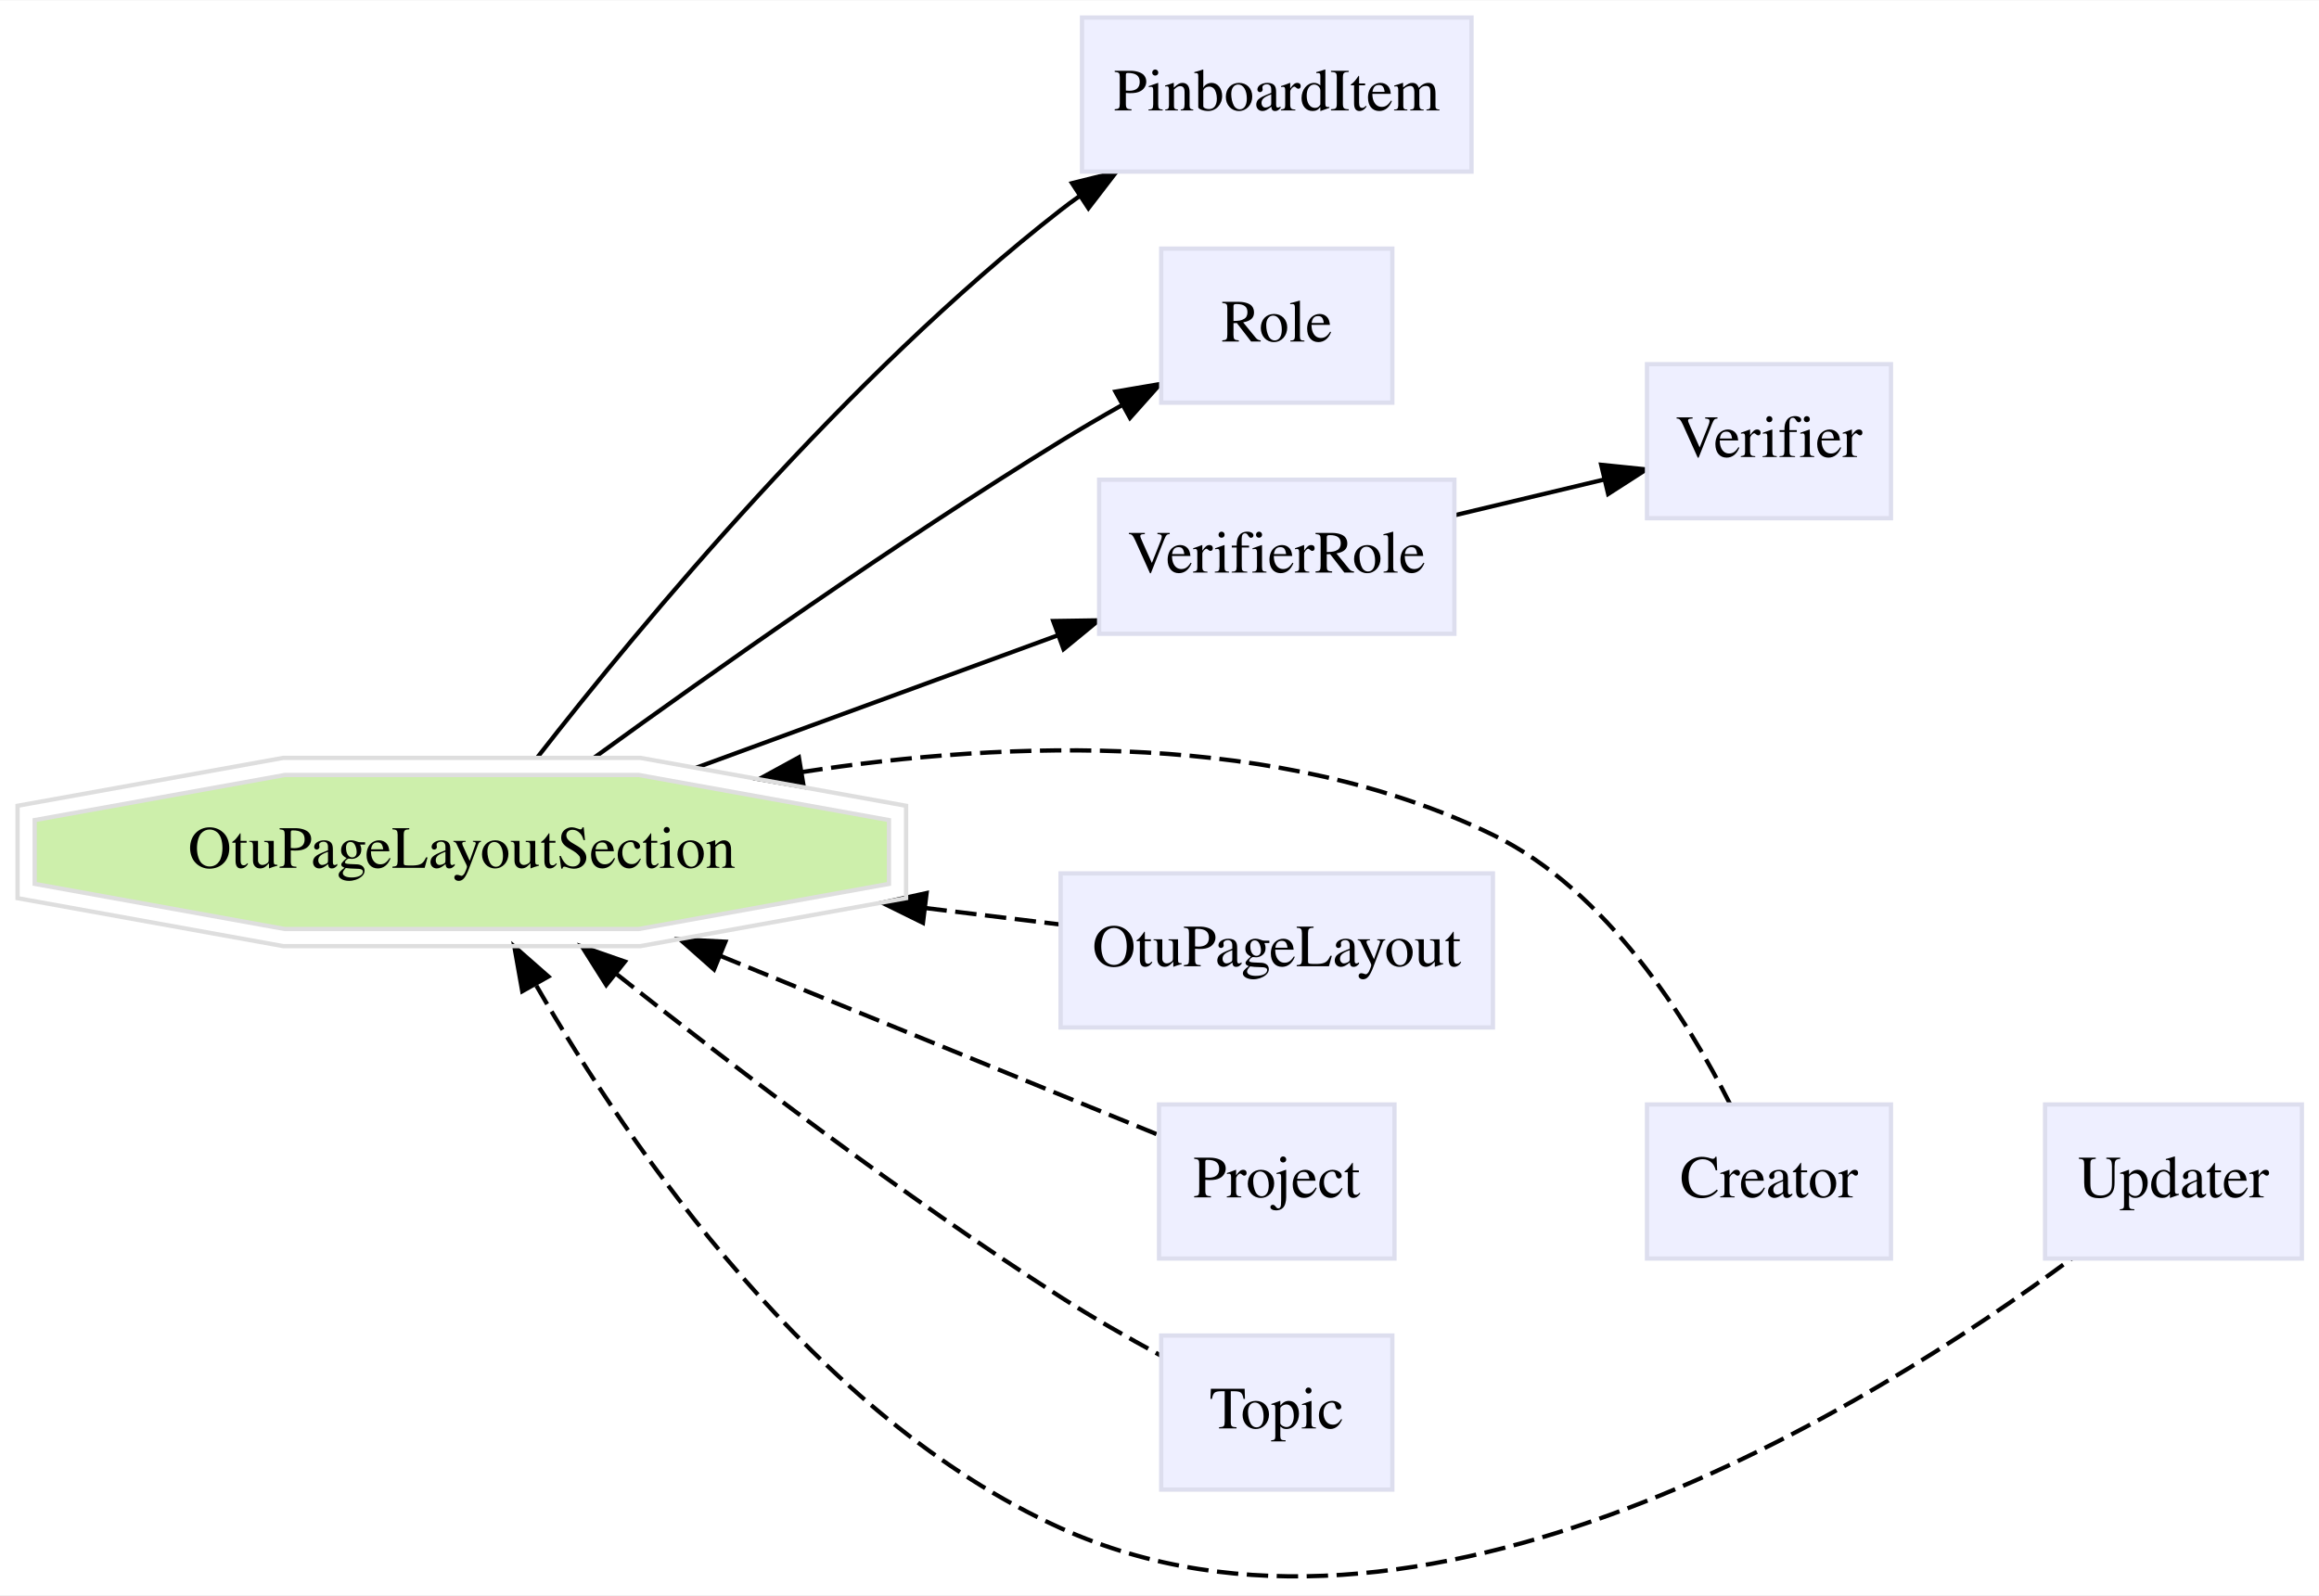
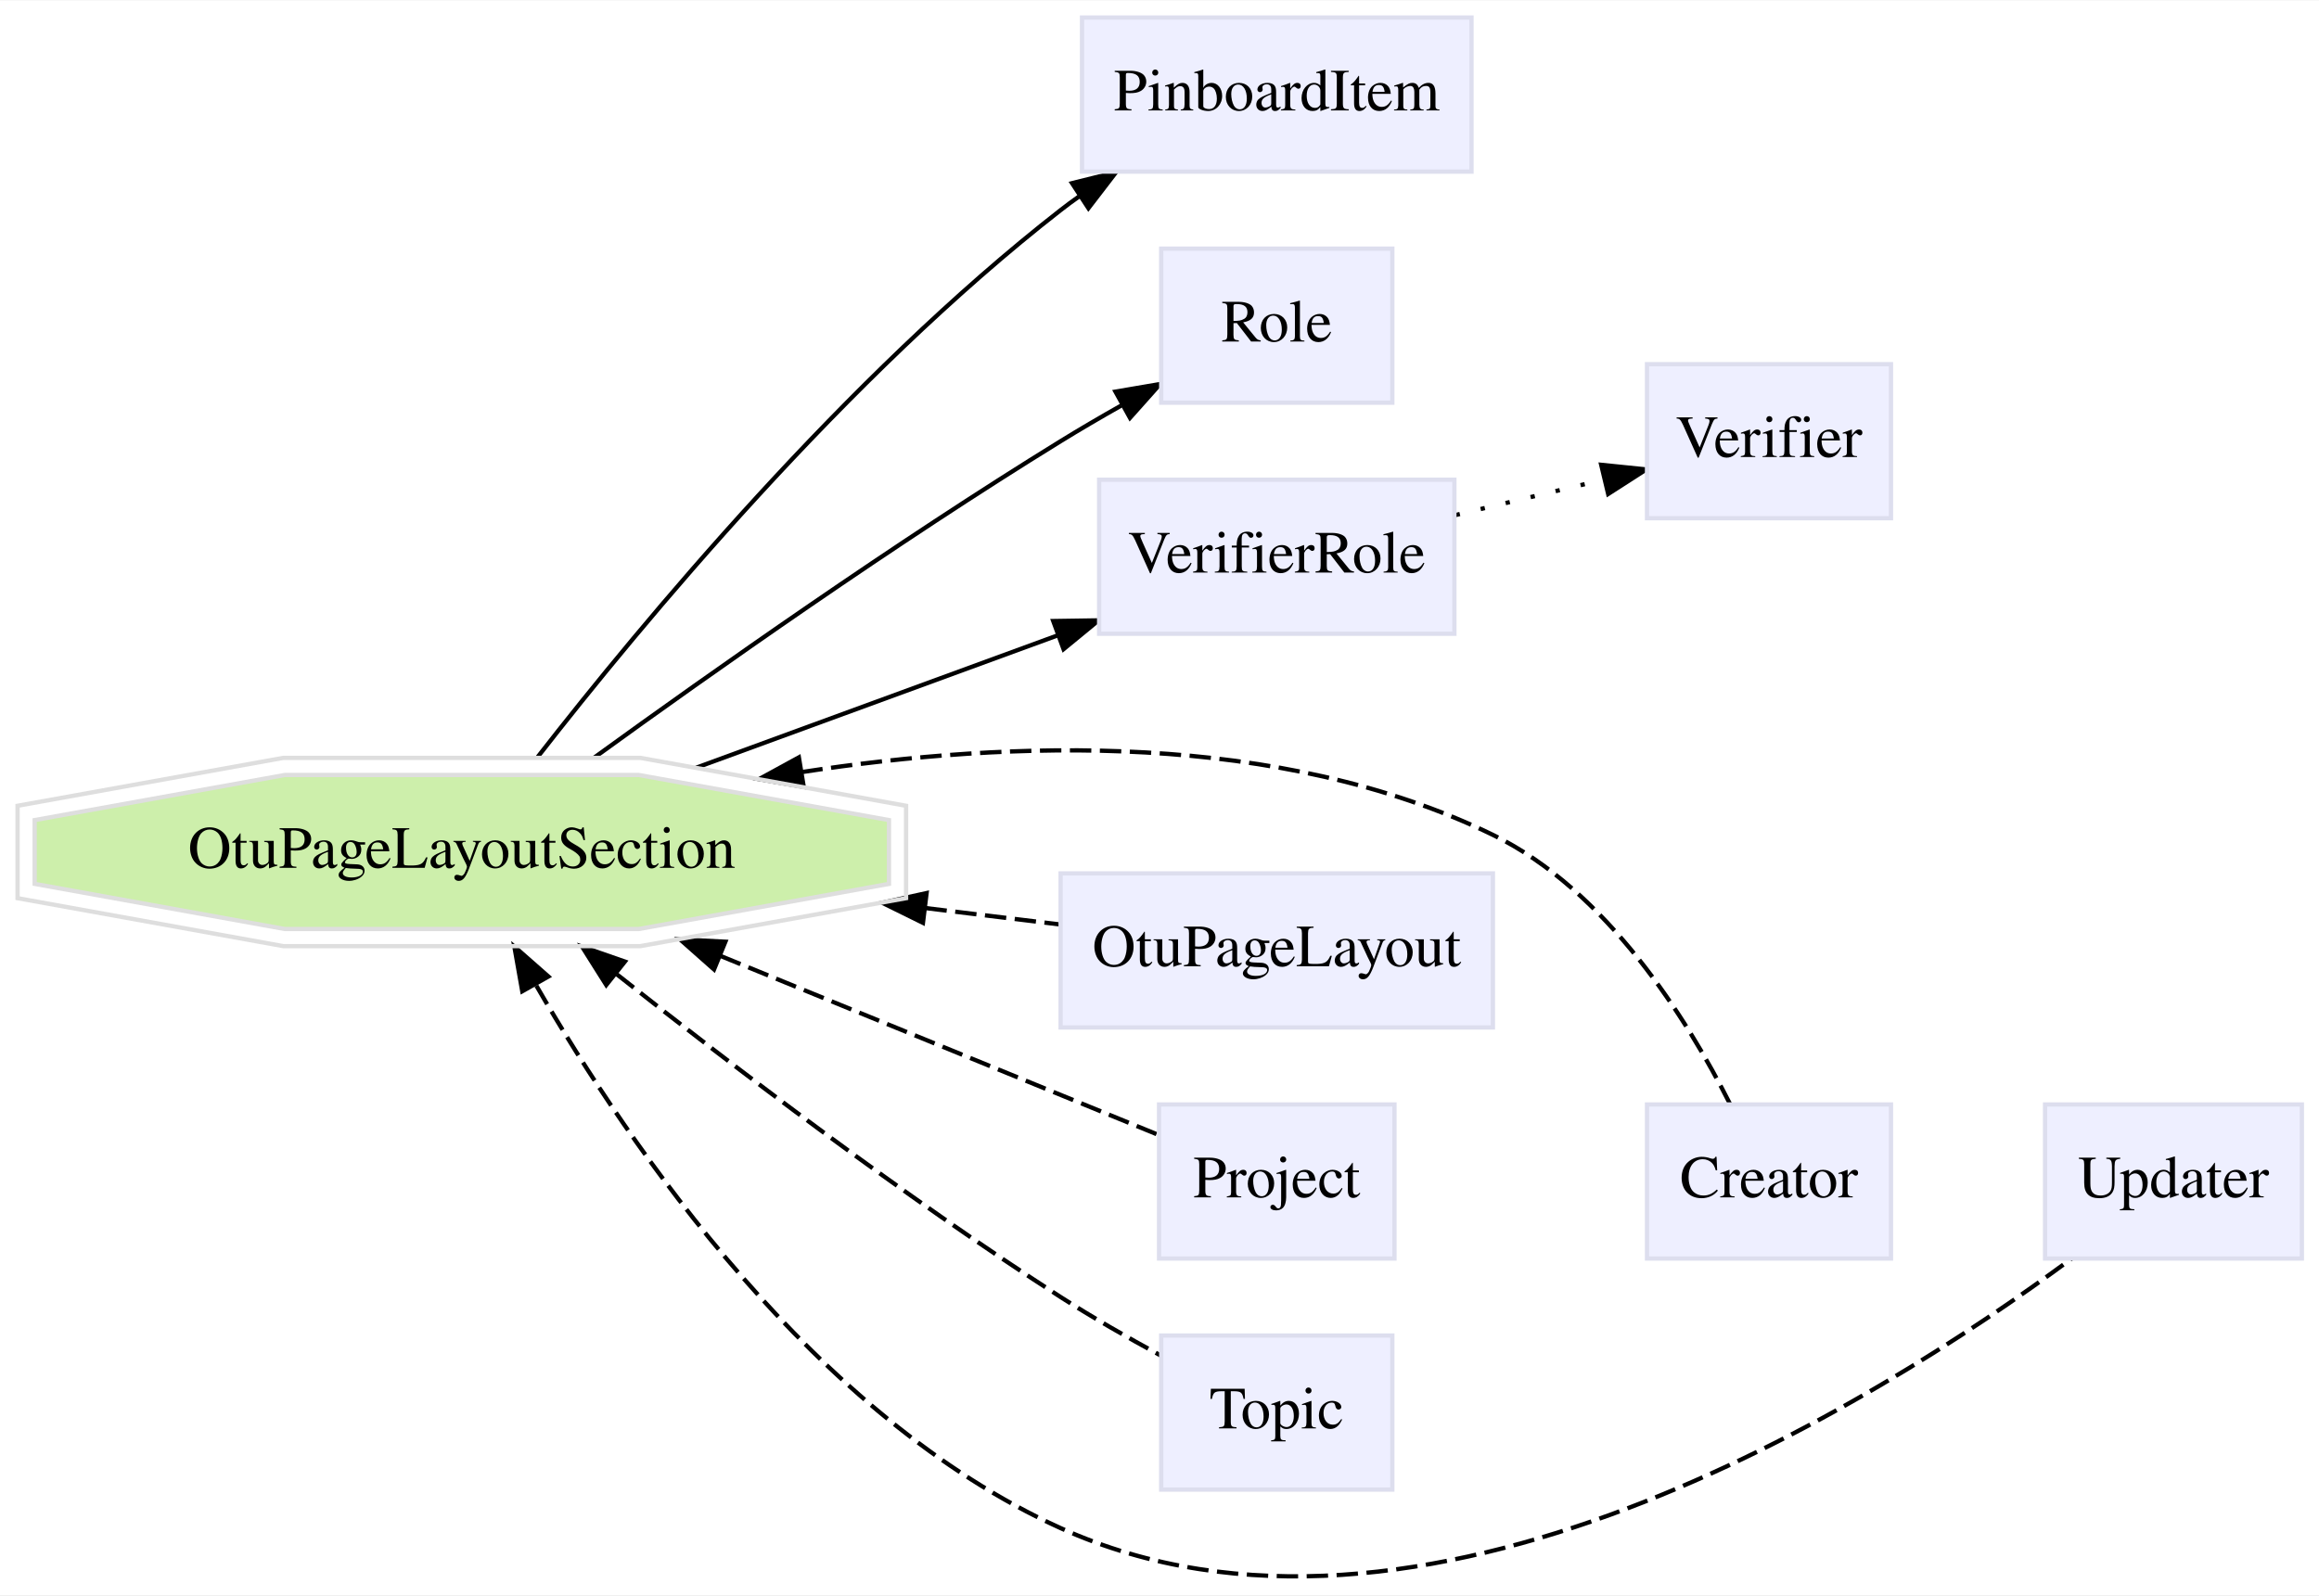
<svg xmlns="http://www.w3.org/2000/svg" xmlns:xlink="http://www.w3.org/1999/xlink" width="542pt" height="373pt" viewBox="0.00 0.00 541.79 372.65">
  <g id="graph0" class="graph" transform="scale(1 1) rotate(0) translate(4 368.65)">
    <polygon fill="white" stroke="transparent" points="-4,4 -4,-368.65 537.79,-368.65 537.79,4 -4,4" />
    <g id="edge1" class="edge">
      <path fill="none" stroke="black" d="M121.63,-191.87C146,-223.16 193.81,-280.73 243.79,-319.65 245.17,-320.73 246.6,-321.79 248.07,-322.82" />
      <polygon fill="black" stroke="black" points="246.46,-325.95 256.74,-328.5 250.29,-320.1 246.46,-325.95" />
    </g>
    <g id="edge2" class="edge">
      <path fill="none" stroke="black" d="M134.9,-191.76C162.62,-211.85 205.23,-241.9 243.79,-265.65 248.31,-268.44 253.14,-271.26 257.94,-273.97" />
      <polygon fill="black" stroke="black" points="256.61,-277.23 267.05,-279.01 260,-271.1 256.61,-277.23" />
    </g>
    <g id="edge3" class="edge">
      <path fill="none" stroke="black" d="M158.63,-189.34C185.15,-199.05 216.96,-210.7 242.99,-220.23" />
      <polygon fill="black" stroke="black" points="242.07,-223.62 252.67,-223.78 244.48,-217.05 242.07,-223.62" />
    </g>
    <g id="edge5" class="edge">
      <path fill="none" stroke="black" stroke-dasharray="5,2" d="M183.23,-188.31C232.1,-195.87 294.95,-197.91 344.79,-173.65 371.46,-160.67 390.24,-130.47 400.15,-110.84" />
      <polygon fill="black" stroke="black" points="183.78,-184.86 173.34,-186.68 182.64,-191.76 183.78,-184.86" />
    </g>
    <g id="edge6" class="edge">
      <path fill="none" stroke="black" stroke-dasharray="5,2" d="M212.22,-156.55C223.15,-155.22 233.84,-153.91 243.69,-152.71" />
      <polygon fill="black" stroke="black" points="211.63,-153.1 202.13,-157.78 212.48,-160.05 211.63,-153.1" />
    </g>
    <g id="edge7" class="edge">
      <path fill="none" stroke="black" stroke-dasharray="5,2" d="M164.36,-145.35C198.68,-131.32 240.16,-114.37 266.63,-103.55" />
      <polygon fill="black" stroke="black" points="162.82,-142.2 154.89,-149.22 165.47,-148.68 162.82,-142.2" />
    </g>
    <g id="edge8" class="edge">
      <path fill="none" stroke="black" stroke-dasharray="5,2" d="M140.12,-141.06C167.61,-119.3 207.16,-89.19 243.79,-65.65 251.2,-60.89 259.52,-56.14 267.19,-51.98" />
      <polygon fill="black" stroke="black" points="137.64,-138.57 131.99,-147.53 142,-144.04 137.64,-138.57" />
    </g>
    <g id="edge9" class="edge">
      <path fill="none" stroke="black" stroke-dasharray="5,2" d="M121.31,-138.41C143.34,-100.25 186.43,-37.61 243.79,-11.65 327.5,26.21 433.96,-40.61 479.94,-74.6" />
      <polygon fill="black" stroke="black" points="118.02,-137.11 116.17,-147.54 124.12,-140.55 118.02,-137.11" />
    </g>
    <g id="edge4" class="edge">
-       <path fill="none" stroke="black" d="M336.09,-248.4C347.41,-251.11 359.65,-254.03 370.78,-256.69" />
+       <path fill="none" stroke="black" stroke-dasharray="1,5" d="M336.09,-248.4C347.41,-251.11 359.65,-254.03 370.78,-256.69" />
      <polygon fill="black" stroke="black" points="370.09,-260.13 380.63,-259.05 371.72,-253.32 370.09,-260.13" />
    </g>
    <g id="node1" class="node">
      <g id="a_node1">
        <a xlink:href="/develop/Data/models.html#otu-page-layout-section" xlink:title="OtuPageLayoutSection" target="_top">
          <polygon fill="#cdefab" stroke="#dedede" points="203.69,-162.2 203.69,-177.11 145.23,-187.65 62.56,-187.65 4.1,-177.11 4.1,-162.2 62.56,-151.65 145.23,-151.65 203.69,-162.2" />
          <polygon fill="none" stroke="#dedede" points="207.69,-158.86 207.69,-180.45 145.59,-191.65 62.2,-191.65 0.1,-180.45 0.1,-158.86 62.2,-147.65 145.59,-147.65 207.69,-158.86" />
          <text text-anchor="middle" x="103.9" y="-165.95" font-family="Times,serif" font-size="14.00">OtuPageLayoutSection</text>
        </a>
      </g>
    </g>
    <g id="node2" class="node">
      <g id="a_node2">
        <a xlink:href="/develop/Data/models.html#pinboard-item" xlink:title="PinboardItem" target="_top">
          <polygon fill="#eeefff" stroke="#dddeee" points="339.79,-364.65 248.79,-364.65 248.79,-328.65 339.79,-328.65 339.79,-364.65" />
          <text text-anchor="middle" x="294.29" y="-342.95" font-family="Times,serif" font-size="14.00">PinboardItem</text>
        </a>
      </g>
    </g>
    <g id="node3" class="node">
      <g id="a_node3">
        <a xlink:href="/develop/Data/models.html#role" xlink:title="Role" target="_top">
          <polygon fill="#eeefff" stroke="#dddeee" points="321.29,-310.65 267.29,-310.65 267.29,-274.65 321.29,-274.65 321.29,-310.65" />
          <text text-anchor="middle" x="294.29" y="-288.95" font-family="Times,serif" font-size="14.00">Role</text>
        </a>
      </g>
    </g>
    <g id="node4" class="node">
      <g id="a_node4">
        <a xlink:href="/develop/Data/models.html#verifier-role" xlink:title="VerifierRole" target="_top">
          <polygon fill="#eeefff" stroke="#dddeee" points="335.79,-256.65 252.79,-256.65 252.79,-220.65 335.79,-220.65 335.79,-256.65" />
          <text text-anchor="middle" x="294.29" y="-234.95" font-family="Times,serif" font-size="14.00">VerifierRole</text>
        </a>
      </g>
    </g>
    <g id="node5" class="node">
      <g id="a_node5">
        <a xlink:href="/develop/Data/models.html#verifier" xlink:title="Verifier" target="_top">
          <polygon fill="#eeefff" stroke="#dddeee" points="437.79,-283.65 380.79,-283.65 380.79,-247.65 437.79,-247.65 437.79,-283.65" />
          <text text-anchor="middle" x="409.29" y="-261.95" font-family="Times,serif" font-size="14.00">Verifier</text>
        </a>
      </g>
    </g>
    <g id="node6" class="node">
      <g id="a_node6">
        <a xlink:href="/develop/Data/models.html#creator" xlink:title="Creator" target="_top">
          <polygon fill="#eeefff" stroke="#dddeee" points="437.79,-110.65 380.79,-110.65 380.79,-74.65 437.79,-74.65 437.79,-110.65" />
          <text text-anchor="middle" x="409.29" y="-88.95" font-family="Times,serif" font-size="14.00">Creator</text>
        </a>
      </g>
    </g>
    <g id="node7" class="node">
      <g id="a_node7">
        <a xlink:href="/develop/Data/models.html#otu-page-layout" xlink:title="OtuPageLayout" target="_top">
          <polygon fill="#eeefff" stroke="#dddeee" points="344.79,-164.65 243.79,-164.65 243.79,-128.65 344.79,-128.65 344.79,-164.65" />
          <text text-anchor="middle" x="294.29" y="-142.95" font-family="Times,serif" font-size="14.00">OtuPageLayout</text>
        </a>
      </g>
    </g>
    <g id="node8" class="node">
      <g id="a_node8">
        <a xlink:href="/develop/Data/models.html#project" xlink:title="Project" target="_top">
          <polygon fill="#eeefff" stroke="#dddeee" points="321.79,-110.65 266.79,-110.65 266.79,-74.65 321.79,-74.65 321.79,-110.65" />
          <text text-anchor="middle" x="294.29" y="-88.95" font-family="Times,serif" font-size="14.00">Project</text>
        </a>
      </g>
    </g>
    <g id="node9" class="node">
      <g id="a_node9">
        <a xlink:href="/develop/Data/models.html#topic" xlink:title="Topic" target="_top">
          <polygon fill="#eeefff" stroke="#dddeee" points="321.29,-56.65 267.29,-56.65 267.29,-20.65 321.29,-20.65 321.29,-56.65" />
          <text text-anchor="middle" x="294.29" y="-34.95" font-family="Times,serif" font-size="14.00">Topic</text>
        </a>
      </g>
    </g>
    <g id="node10" class="node">
      <g id="a_node10">
        <a xlink:href="/develop/Data/models.html#updater" xlink:title="Updater" target="_top">
          <polygon fill="#eeefff" stroke="#dddeee" points="533.79,-110.65 473.79,-110.65 473.79,-74.65 533.79,-74.65 533.79,-110.65" />
          <text text-anchor="middle" x="503.79" y="-88.95" font-family="Times,serif" font-size="14.00">Updater</text>
        </a>
      </g>
    </g>
  </g>
</svg>
